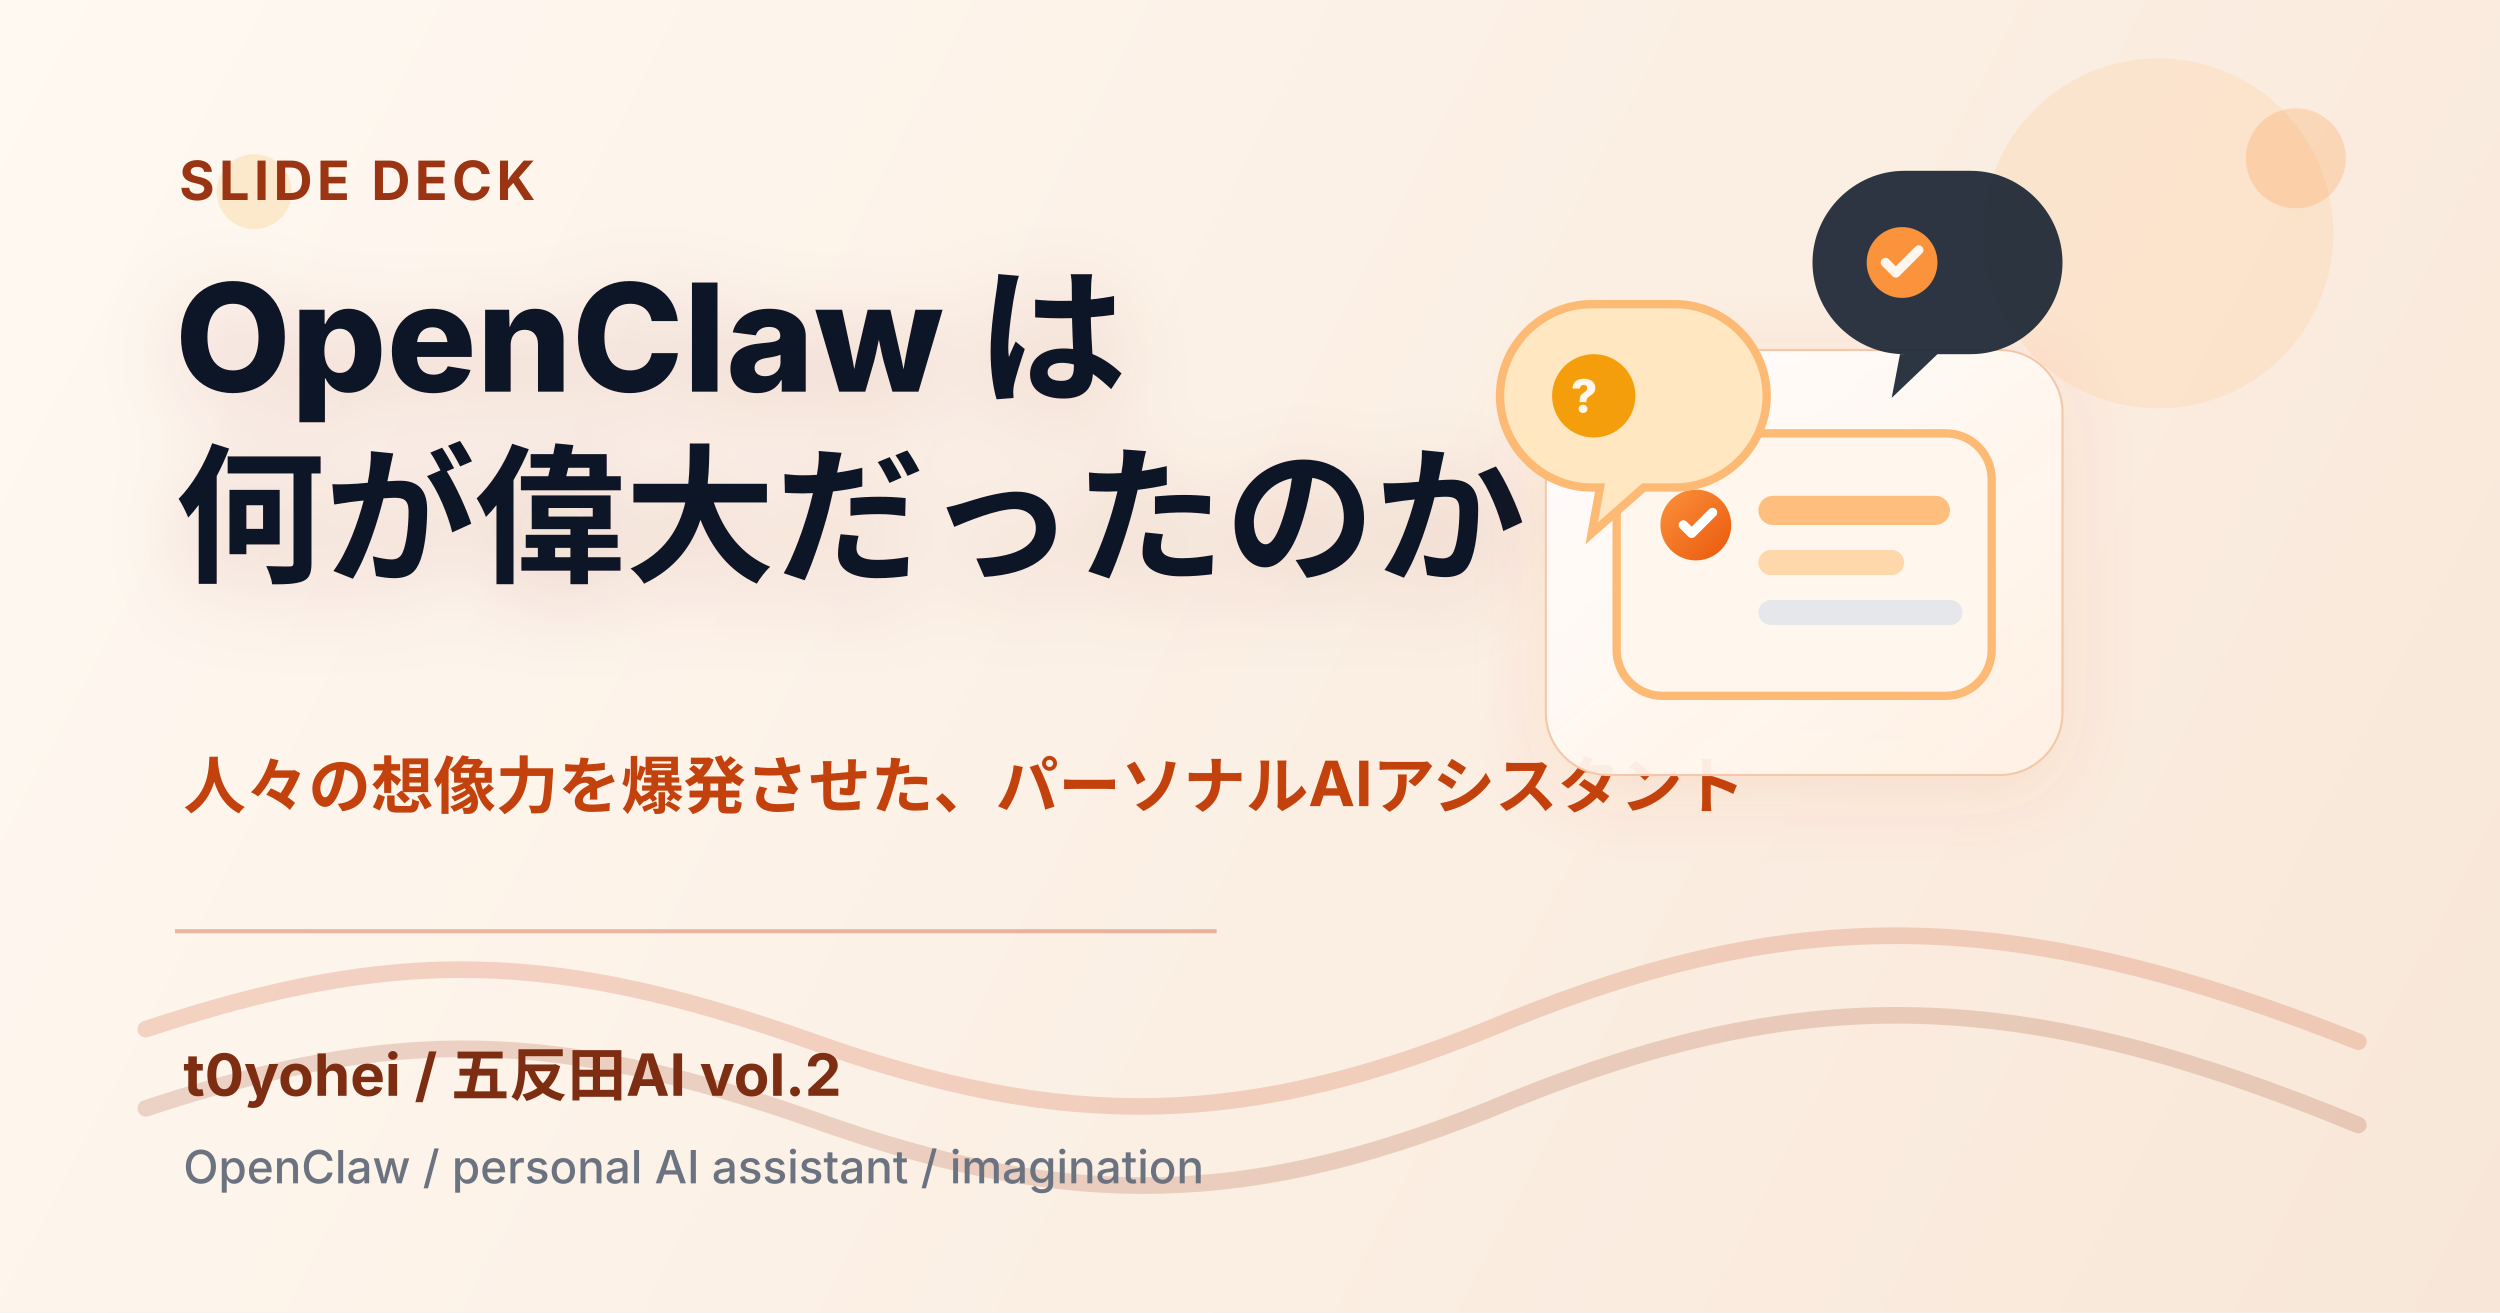
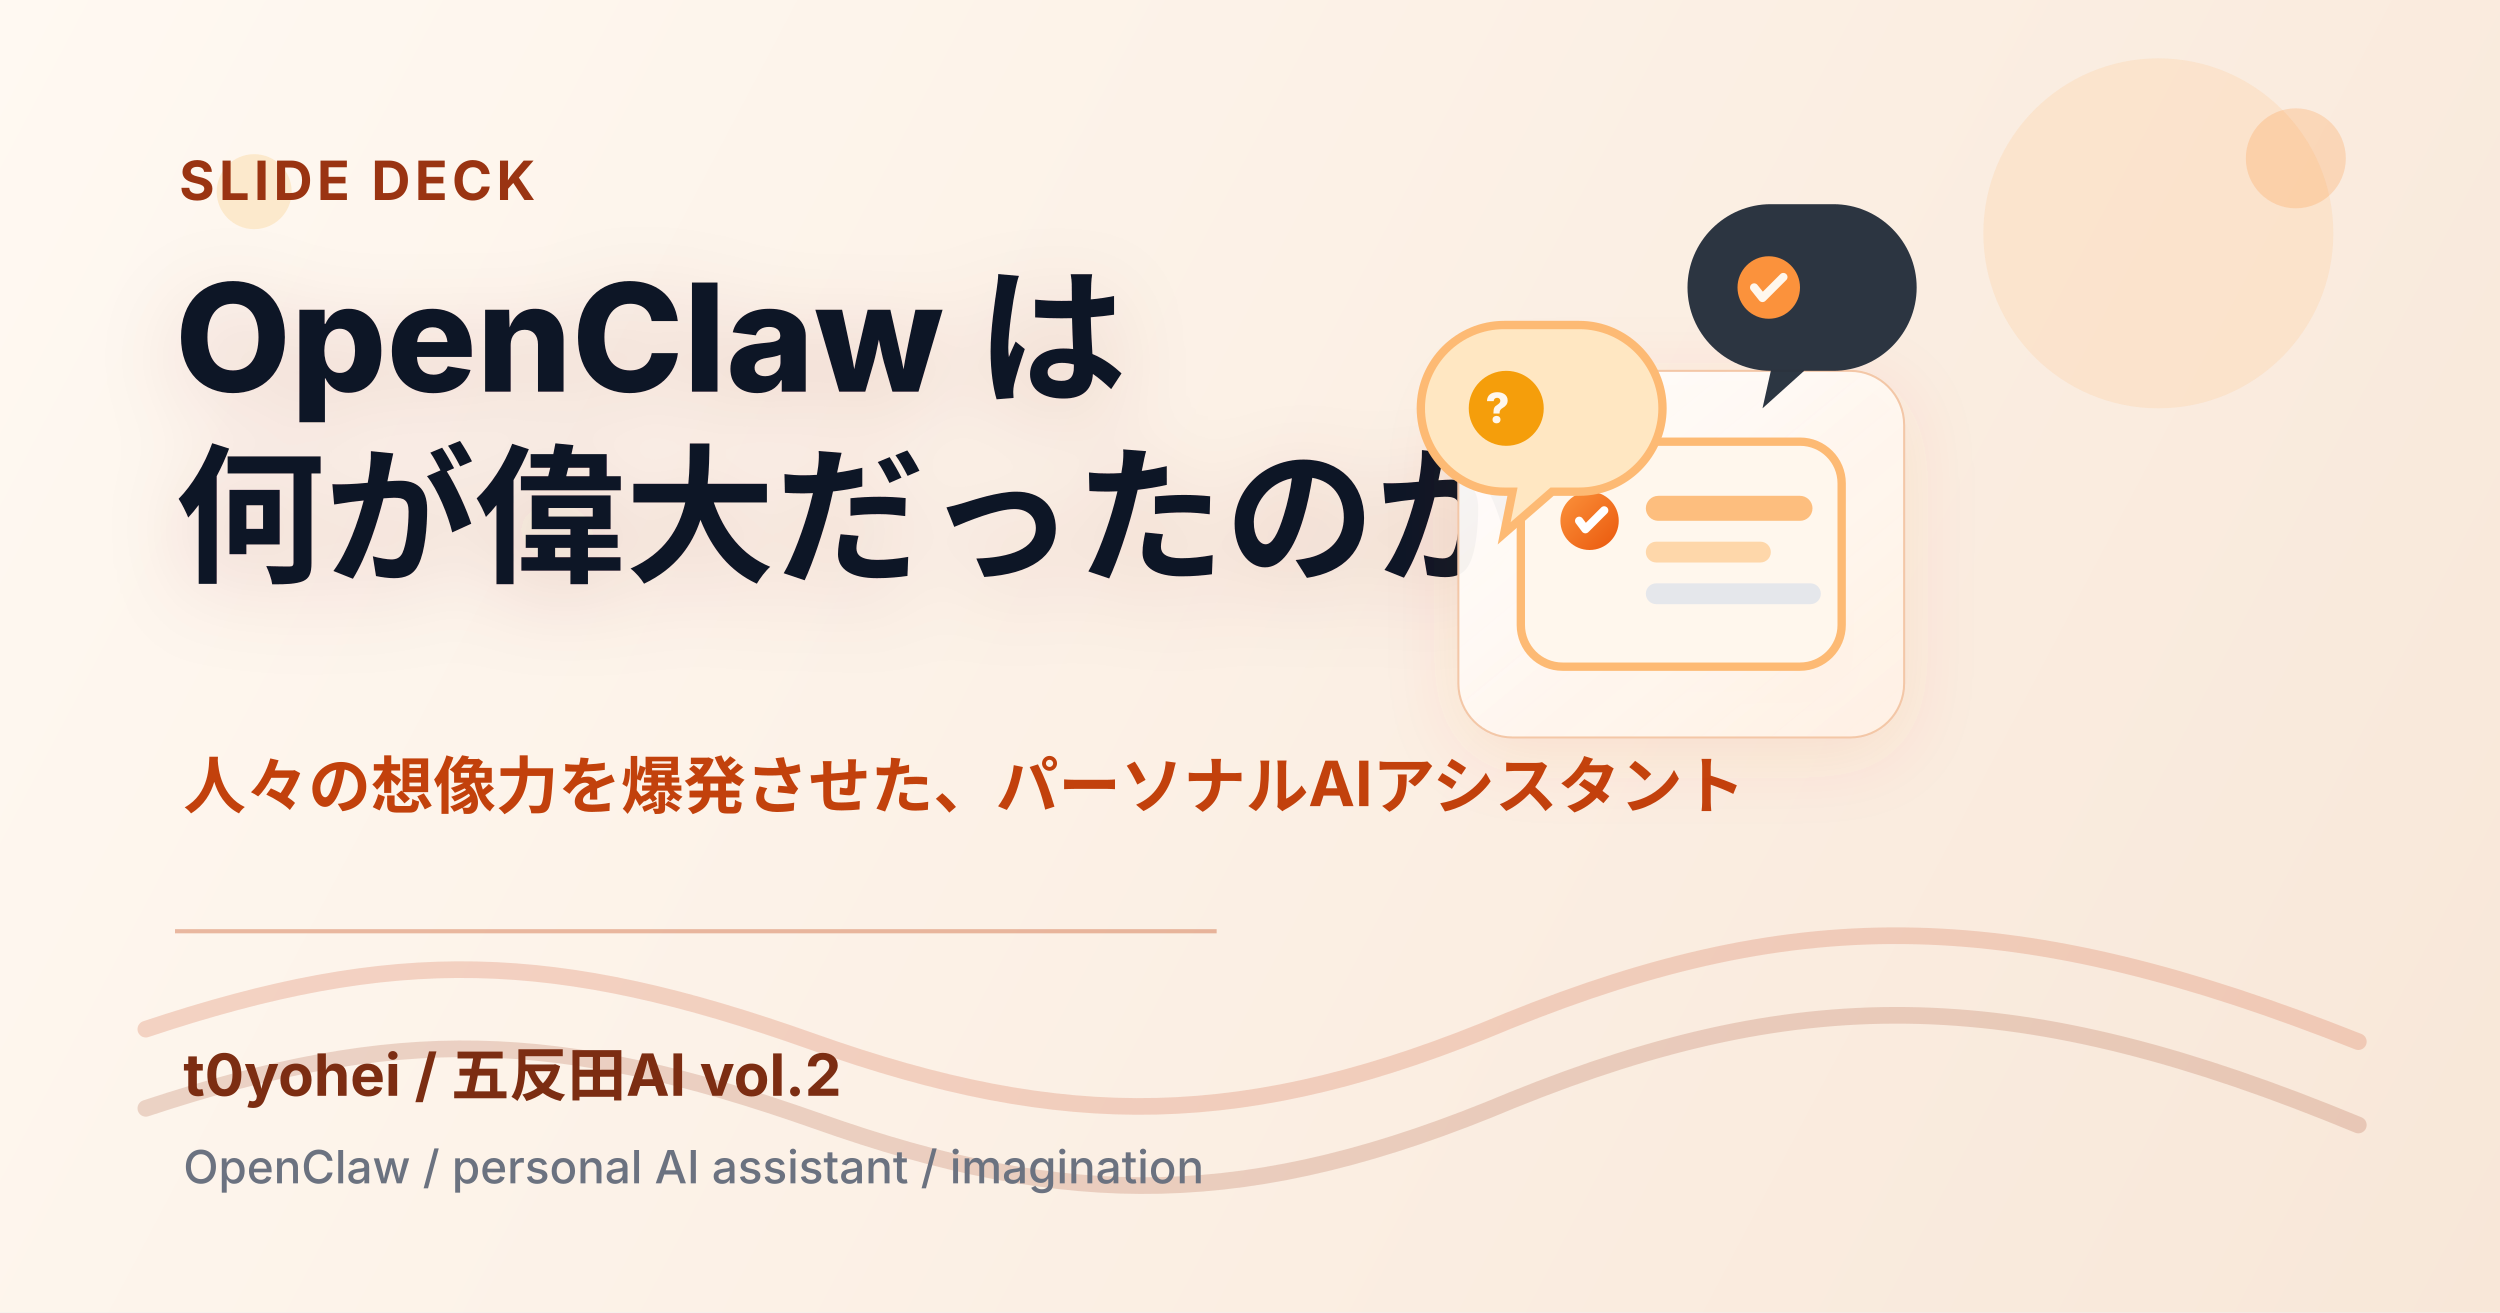
<svg xmlns="http://www.w3.org/2000/svg" width="1200" height="630" viewBox="0 0 1200 630" fill="none">
  <defs>
    <linearGradient id="bg" x1="0" y1="0" x2="1200" y2="630" gradientUnits="userSpaceOnUse">
      <stop stop-color="#FFF9F2" />
      <stop offset="1" stop-color="#F8E7D8" />
    </linearGradient>
    <linearGradient id="card" x1="0" y1="0" x2="1" y2="1">
      <stop stop-color="#FFFFFF" stop-opacity="0.97" />
      <stop offset="1" stop-color="#FFF1E4" stop-opacity="0.92" />
    </linearGradient>
    <linearGradient id="accent" x1="0" y1="0" x2="1" y2="1">
      <stop stop-color="#FB923C" />
      <stop offset="1" stop-color="#EA580C" />
    </linearGradient>
    <filter id="shadow" x="0" y="0" width="1200" height="630" filterUnits="userSpaceOnUse">
      <feDropShadow dx="0" dy="10" stdDeviation="20" flood-color="#7C2D12" flood-opacity="0.16" />
    </filter>
    <filter id="soft" x="0" y="0" width="1200" height="630" filterUnits="userSpaceOnUse">
      <feDropShadow dx="0" dy="8" stdDeviation="18" flood-color="#EA580C" flood-opacity="0.10" />
    </filter>
  </defs>
  <rect width="1200" height="630" fill="url(#bg)" />
  <circle cx="1036" cy="112" r="84" fill="#FDBA74" opacity="0.18" />
  <circle cx="1102" cy="76" r="24" fill="#FB923C" opacity="0.24" />
  <circle cx="122" cy="92" r="18" fill="#F59E0B" opacity="0.16" />
  <path d="M70 494C190 454 266 456 390 500C511 543 598 543 724 490C865 433 968 435 1132 500" stroke="#D97757" stroke-width="8" stroke-linecap="round" opacity="0.28" />
  <path d="M70 532C191 492 267 494 392 538C513 581 600 581 726 528C867 471 970 473 1132 540" stroke="#9A3412" stroke-width="8" stroke-linecap="round" opacity="0.18" />
  <text x="86" y="96" fill="#9A3412" font-size="26" font-family="Inter, Arial, sans-serif" font-weight="700" letter-spacing="0.08em">SLIDE DECK</text>
  <g filter="url(#shadow)">
    <text x="84" y="188" fill="#111827" font-size="72" font-family="Inter, 'Hiragino Sans', 'Noto Sans JP', Arial, sans-serif" font-weight="800">OpenClaw は</text>
    <text x="84" y="274" fill="#111827" font-size="72" font-family="Inter, 'Hiragino Sans', 'Noto Sans JP', Arial, sans-serif" font-weight="800">何が偉大だったのか</text>
  </g>
  <text x="88" y="388" fill="#C2410C" font-size="30" font-family="Inter, 'Hiragino Sans', 'Noto Sans JP', Arial, sans-serif" font-weight="700">人々の想像力を爆発させた、パーソナルAIアシスタント</text>
  <rect x="84" y="446" width="500" height="2" fill="#C2410C" opacity="0.34" />
  <g filter="url(#soft)">
-     <rect x="742" y="168" width="248" height="204" rx="30" fill="url(#card)" stroke="#F3C7A7" />
+     <rect x="700" y="178" width="214" height="176" rx="26" fill="url(#card)" stroke="#F3C7A7" />
  </g>
  <g>
-     <rect x="776" y="208" width="180" height="126" rx="22" fill="#FFF7ED" stroke="#FDBA74" stroke-width="4" />
-     <circle cx="814" cy="252" r="17" fill="url(#accent)" />
-     <path d="M808 252L812 256L822 246" stroke="white" stroke-width="4.5" stroke-linecap="round" stroke-linejoin="round" />
-     <rect x="844" y="238" width="92" height="14" rx="7" fill="#FDBA74" opacity="0.92" />
-     <rect x="844" y="264" width="70" height="12" rx="6" fill="#FED7AA" />
-     <rect x="844" y="288" width="98" height="12" rx="6" fill="#E5E7EB" />
+     <rect x="730" y="212" width="154" height="108" rx="20" fill="#FFF7ED" stroke="#FDBA74" stroke-width="4" />
+     <circle cx="763" cy="250" r="14" fill="url(#accent)" />
+     <path d="M758 250L761 254L770 245" stroke="white" stroke-width="4" stroke-linecap="round" stroke-linejoin="round" />
+     <rect x="790" y="238" width="80" height="12" rx="6" fill="#FDBA74" opacity="0.92" />
+     <rect x="790" y="260" width="60" height="10" rx="5" fill="#FED7AA" />
+     <rect x="790" y="280" width="84" height="10" rx="5" fill="#E5E7EB" />
  </g>
  <g>
-     <path d="M720 190C720 166 740 146 764 146H804C828 146 848 166 848 190C848 214 828 234 804 234H789L764 256L768 234H764C740 234 720 214 720 190Z" fill="#FFE7C2" stroke="#FDBA74" stroke-width="4" />
-     <circle cx="765" cy="190" r="20" fill="#F59E0B" />
-     <text x="754" y="198" fill="#FFF7ED" font-size="22" font-family="Inter, Arial, sans-serif" font-weight="800">?</text>
+     <path d="M682 196C682 174 700 156 722 156H758C780 156 798 174 798 196C798 218 780 236 758 236H745L722 256L726 236H722C700 236 682 218 682 196Z" fill="#FFE7C2" stroke="#FDBA74" stroke-width="4" />
+     <circle cx="723" cy="196" r="18" fill="#F59E0B" />
+     <text x="713" y="203" fill="#FFF7ED" font-size="20" font-family="Inter, Arial, sans-serif" font-weight="800">?</text>
  </g>
  <g>
-     <path d="M870 126C870 102 890 82 914 82H946C970 82 990 102 990 126C990 150 970 170 946 170H930L908 191L912 170H914C890 170 870 150 870 126Z" fill="#1F2937" opacity="0.94" />
-     <circle cx="913" cy="126" r="17" fill="#FB923C" />
-     <path d="M905 126L910 131L921 120" stroke="#FFF7ED" stroke-width="4.5" stroke-linecap="round" stroke-linejoin="round" />
+     <path d="M810 138C810 116 828 98 850 98H880C902 98 920 116 920 138C920 160 902 178 880 178H866L846 196L850 178H850C828 178 810 160 810 138Z" fill="#1F2937" opacity="0.94" />
+     <circle cx="849" cy="138" r="15" fill="#FB923C" />
+     <path d="M842 138L846 143L856 133" stroke="#FFF7ED" stroke-width="4" stroke-linecap="round" stroke-linejoin="round" />
  </g>
  <text x="88" y="526" fill="#7C2D12" font-size="28" font-family="Inter, 'Hiragino Sans', 'Noto Sans JP', Arial, sans-serif" font-weight="700">t0yohei / 五反田AI vol.2</text>
  <text x="88" y="568" fill="#6B7280" font-size="22" font-family="Inter, Arial, sans-serif" font-weight="500">OpenClaw / personal AI assistant / imagination</text>
</svg>
